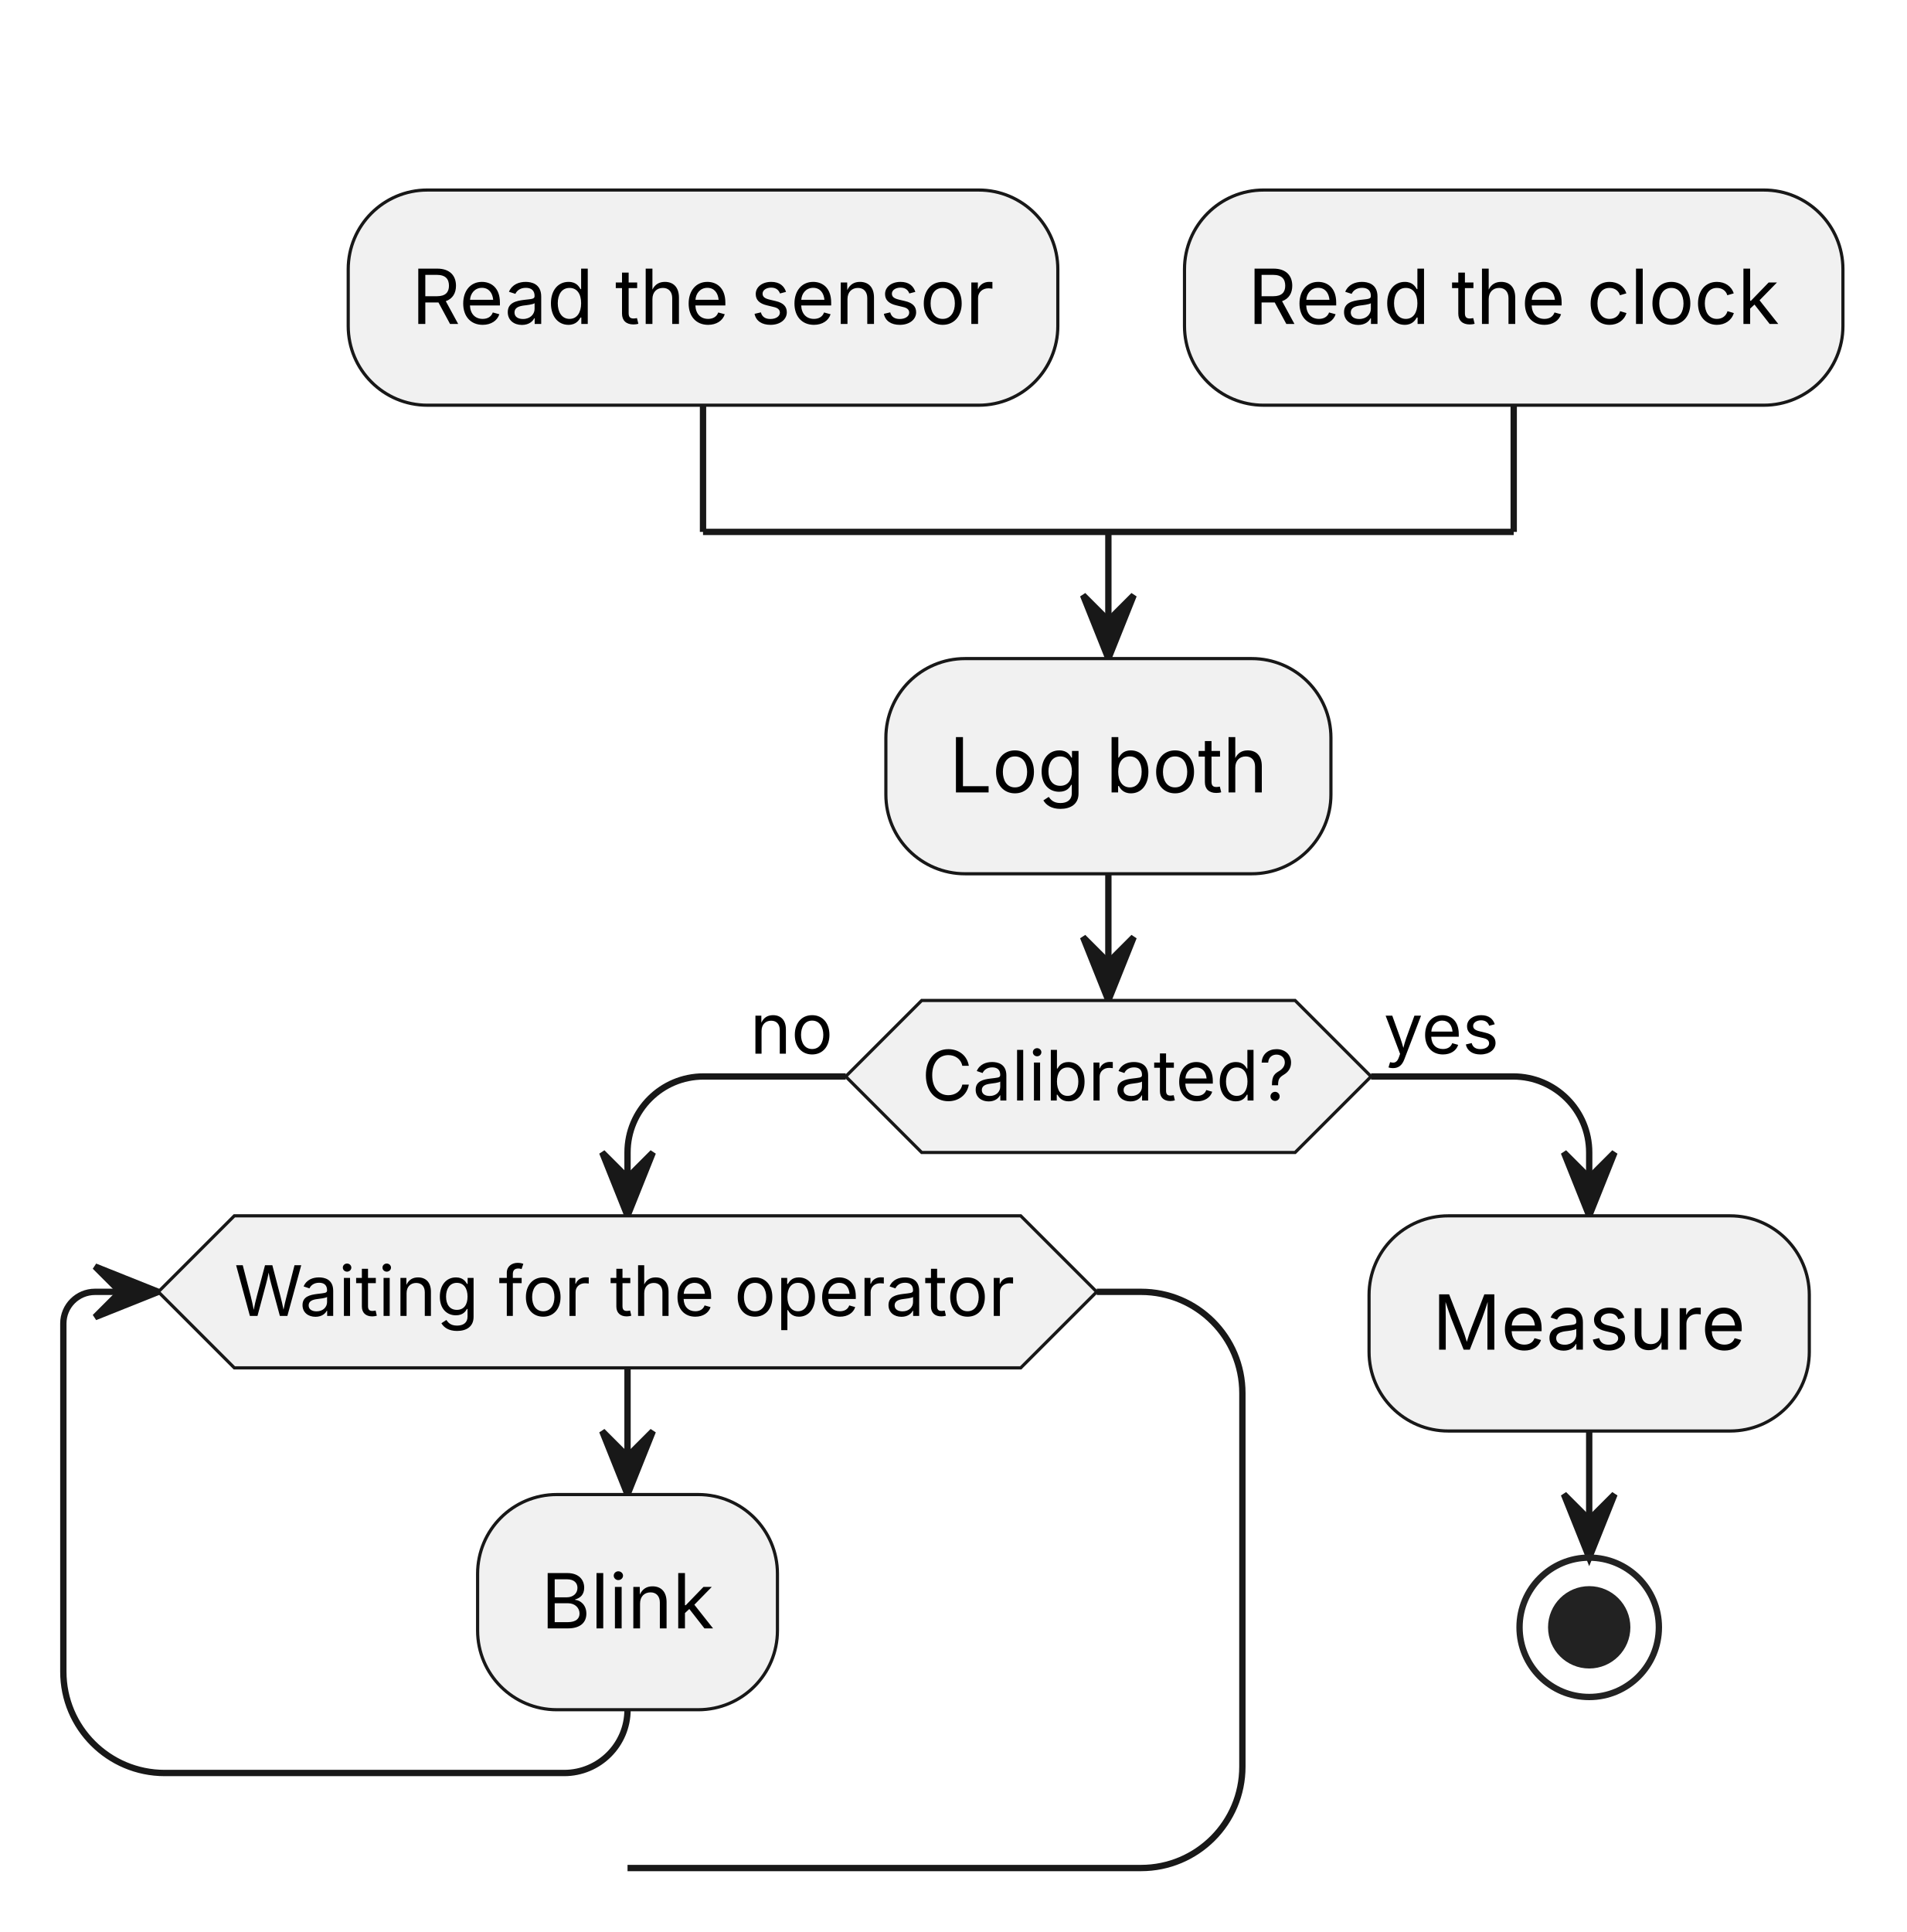
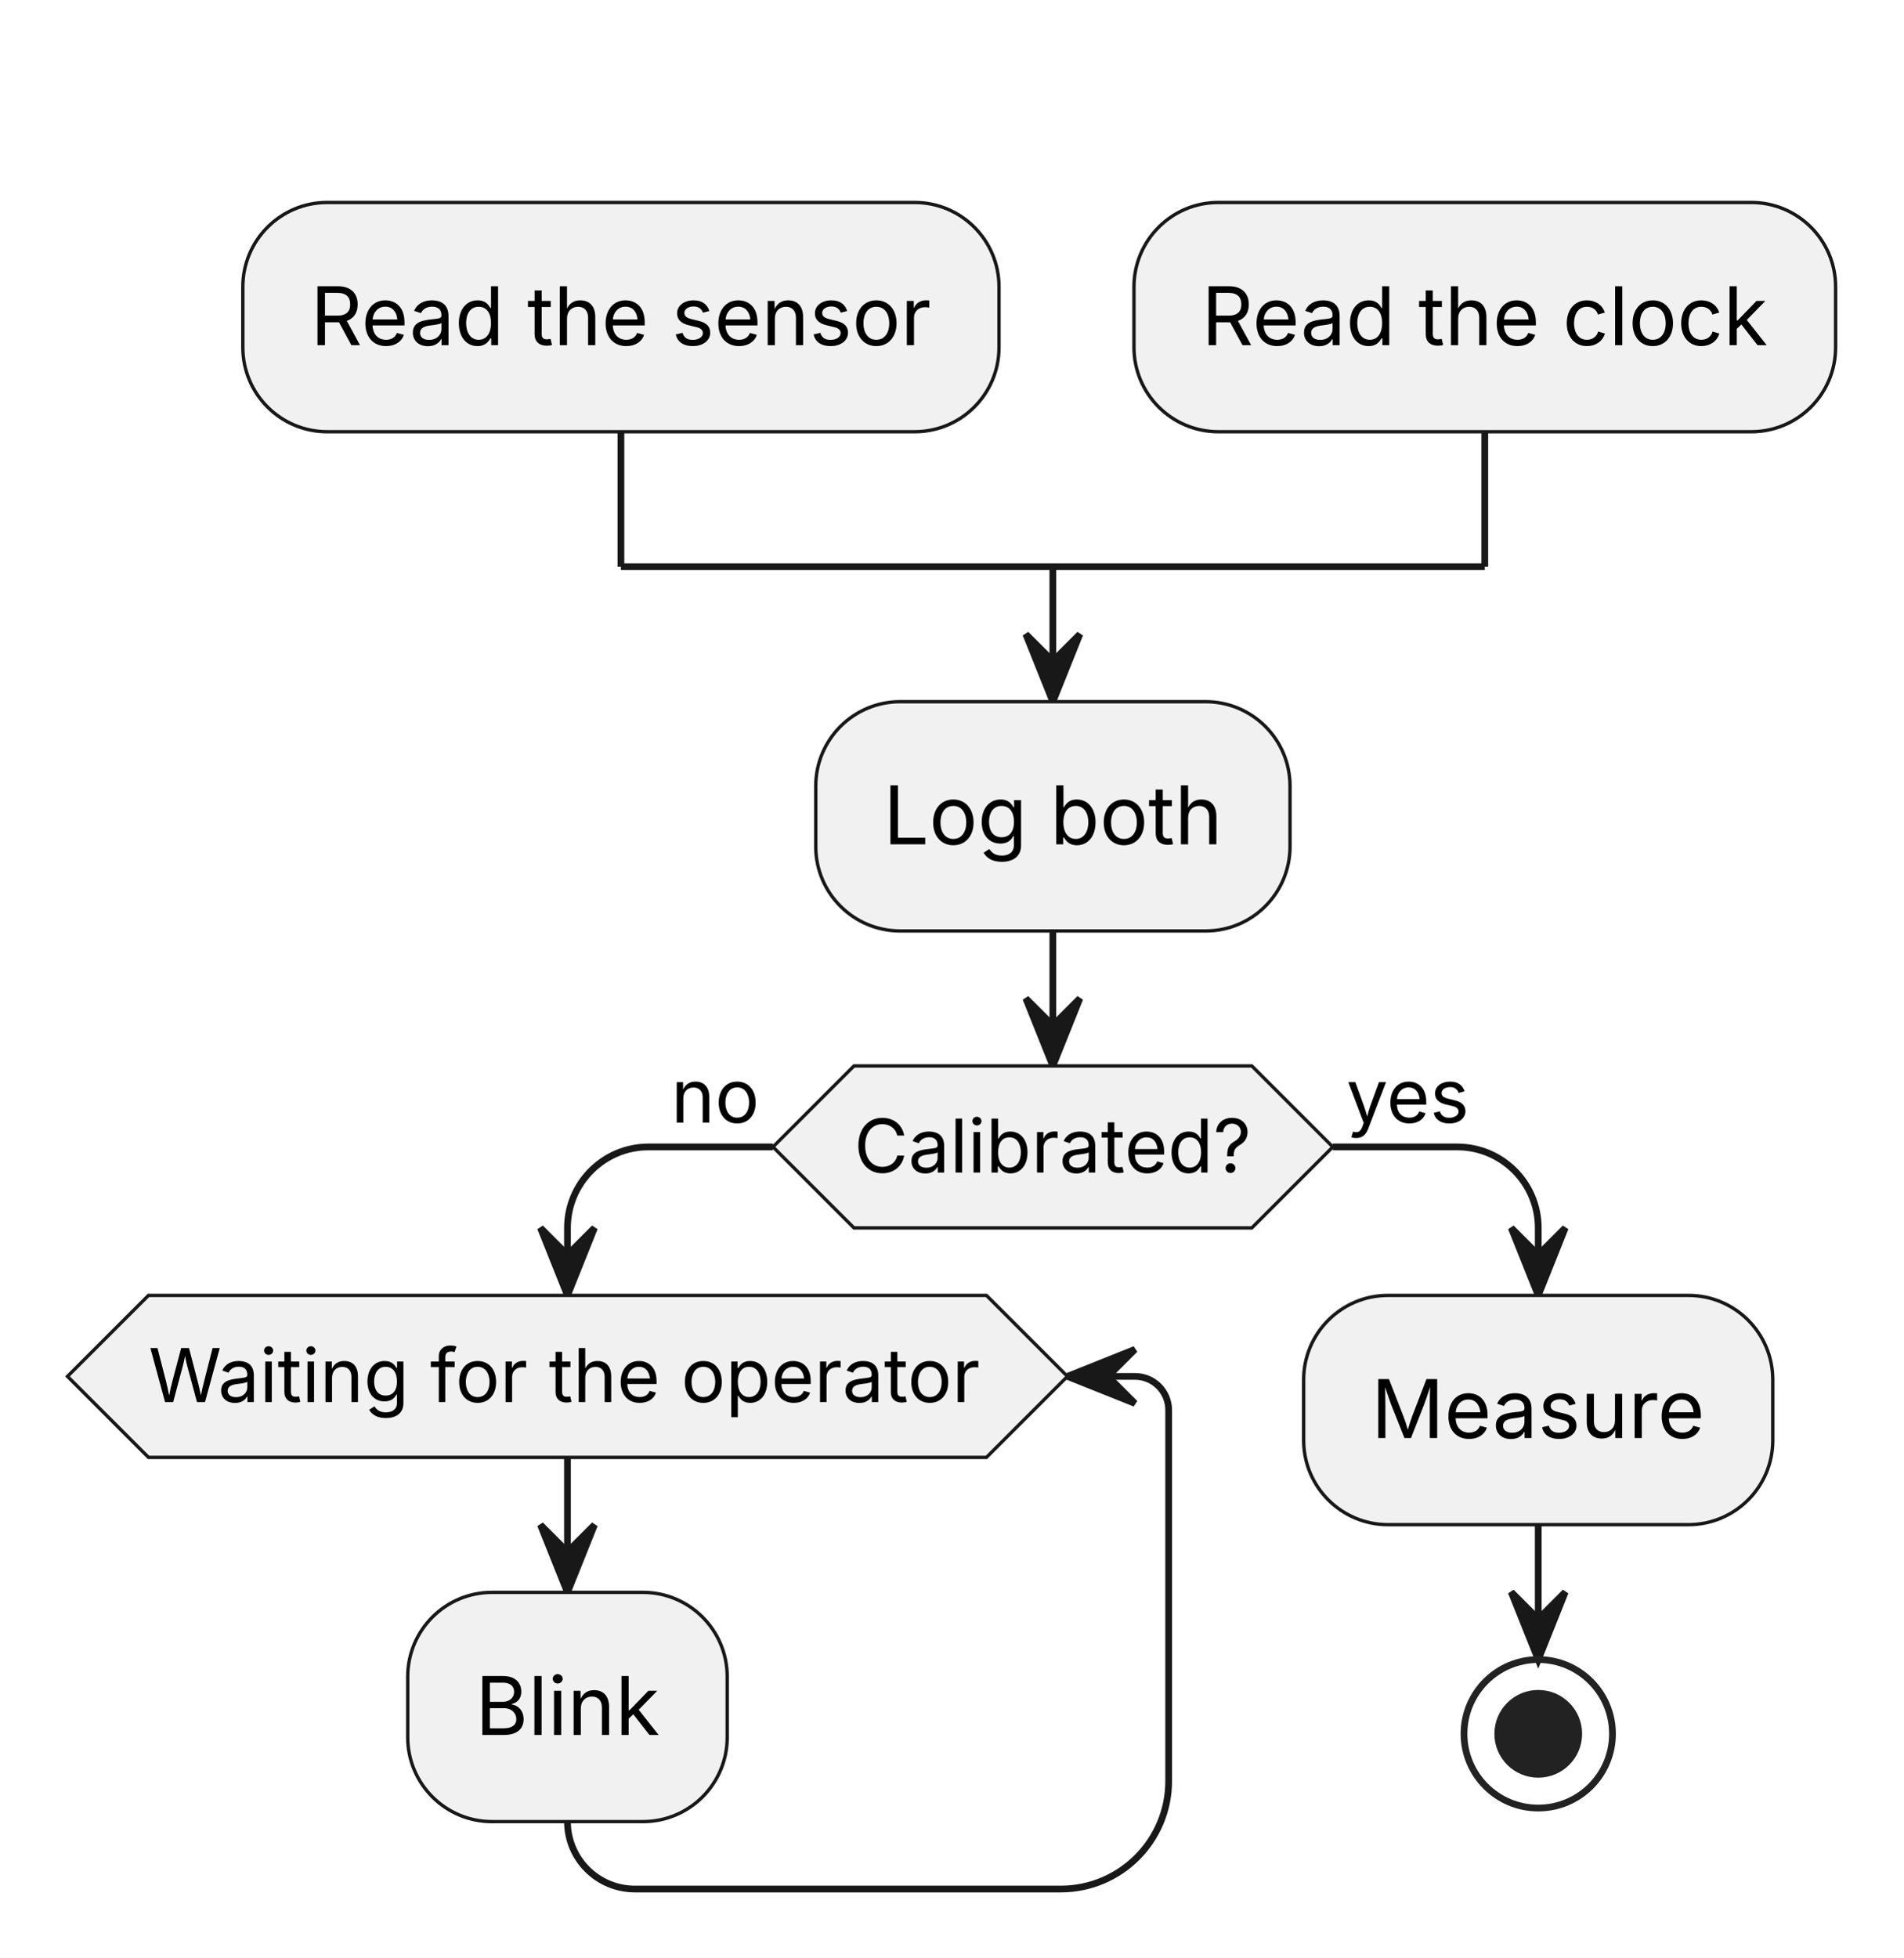
- <svg xmlns="http://www.w3.org/2000/svg" width="301" height="305" viewBox="0 0 301 305">
-   <g transform="translate(44.98,10)">
+ <svg xmlns="http://www.w3.org/2000/svg" width="282" height="290" viewBox="0 0 282 290">
+   <g transform="translate(25.98,10)">
    <g>
      <line x1="66.02" y1="73.97" x2="194.02" y2="73.97" fill="none" stroke="#181818" stroke-width="1" />
    </g>
    <g id="lines">
      <polyline points="66.02,53.97 66.02,73.97" fill="none" stroke="#181818" stroke-width="1" />
      <polyline points="194.02,53.97 194.02,73.97" fill="none" stroke="#181818" stroke-width="1" />
      <polyline points="130.02,73.97 130.02,93.97" fill="none" stroke="#181818" stroke-width="1" />
      <polygon points="126.02,83.97 130.02,93.97 134.02,83.97 130.02,87.97" fill="#181818" stroke="#181818" stroke-width="1" />
      <polyline points="130.02,127.94 130.02,147.94" fill="none" stroke="#181818" stroke-width="1" />
      <polygon points="126.02,137.94 130.02,147.94 134.02,137.94 130.02,141.94" fill="#181818" stroke="#181818" stroke-width="1" />
-       <path d="M88.55,159.94 L66.1,159.94 C59.47,159.94 54.1,165.31 54.1,171.94 L54.1,181.94" fill="none" stroke="#181818" stroke-width="1" />
-       <polygon points="50.1,171.94 54.1,181.94 58.1,171.94 54.1,175.94" fill="#181818" stroke="#181818" stroke-width="1" />
-       <path d="M171.5,159.94 L193.94,159.94 C200.57,159.94 205.94,165.31 205.94,171.94 L205.94,181.94" fill="none" stroke="#181818" stroke-width="1" />
-       <polygon points="201.94,171.94 205.94,181.94 209.94,171.94 205.94,175.94" fill="#181818" stroke="#181818" stroke-width="1" />
-       <polyline points="54.1,205.94 54.1,225.94" fill="none" stroke="#181818" stroke-width="1" />
-       <polygon points="50.1,215.94 54.1,225.94 58.1,215.94 54.1,219.94" fill="#181818" stroke="#181818" stroke-width="1" />
-       <path d="M54.1,259.9 L54.1,259.9 C54.1,265.43 49.62,269.9 44.1,269.9 L-18.98,269.9 C-27.82,269.9 -34.98,262.74 -34.98,253.9 L-34.98,198.94 C-34.98,196.17 -32.74,193.94 -29.98,193.94 L-19.98,193.94" fill="none" stroke="#181818" stroke-width="1" />
-       <polygon points="-29.98,197.94 -19.98,193.94 -29.98,189.94 -25.98,193.94" fill="#181818" stroke="#181818" stroke-width="1" />
-       <path d="M128.18,193.94 L135.18,193.94 C144.02,193.94 151.18,201.1 151.18,209.94 L151.18,268.9 C151.18,277.74 144.02,284.9 135.18,284.9 L54.1,284.9" fill="none" stroke="#181818" stroke-width="1" />
-       <polyline points="205.94,215.9 205.94,235.9" fill="none" stroke="#181818" stroke-width="1" />
-       <polygon points="201.94,225.9 205.94,235.9 209.94,225.9 205.94,229.9" fill="#181818" stroke="#181818" stroke-width="1" />
+       <path d="M88.55,159.94 L70.1,159.94 C63.47,159.94 58.1,165.31 58.1,171.94 L58.1,181.94" fill="none" stroke="#181818" stroke-width="1" />
+       <polygon points="54.1,171.94 58.1,181.94 62.1,171.94 58.1,175.94" fill="#181818" stroke="#181818" stroke-width="1" />
+       <path d="M171.5,159.94 L189.94,159.94 C196.57,159.94 201.94,165.31 201.94,171.94 L201.94,181.94" fill="none" stroke="#181818" stroke-width="1" />
+       <polygon points="197.94,171.94 201.94,181.94 205.94,171.94 201.94,175.94" fill="#181818" stroke="#181818" stroke-width="1" />
+       <polyline points="58.1,205.94 58.1,225.94" fill="none" stroke="#181818" stroke-width="1" />
+       <polygon points="54.1,215.94 58.1,225.94 62.1,215.94 58.1,219.94" fill="#181818" stroke="#181818" stroke-width="1" />
+       <path d="M58.1,259.9 L58.1,259.9 C58.1,265.43 62.58,269.9 68.1,269.9 L131.18,269.9 C140.02,269.9 147.18,262.74 147.18,253.9 L147.18,198.94 C147.18,196.17 144.95,193.94 142.18,193.94 L132.18,193.94" fill="none" stroke="#181818" stroke-width="1" />
+       <polygon points="142.18,189.94 132.18,193.94 142.18,197.94 138.18,193.94" fill="#181818" stroke="#181818" stroke-width="1" />
+       <polyline points="201.94,215.9 201.94,235.9" fill="none" stroke="#181818" stroke-width="1" />
+       <polygon points="197.94,225.9 201.94,235.9 205.94,225.9 201.94,229.9" fill="#181818" stroke="#181818" stroke-width="1" />
    </g>
    <g>
      <rect x="10" y="20" width="112.04" height="33.97" rx="12.5" ry="12.5" fill="#F1F1F1" stroke="#181818" stroke-width="0.5" />
      <text font-family="Inter, Arial, Liberation Sans, Arimo, Helvetica, Nimbus Sans, sans-serif" xml:space="preserve">
        <tspan x="20" y="41.14" font-size="12" fill="#000000" textLength="92.04" lengthAdjust="spacing">Read the sensor</tspan>
      </text>
      <rect x="142.04" y="20" width="103.96" height="33.97" rx="12.5" ry="12.5" fill="#F1F1F1" stroke="#181818" stroke-width="0.5" />
      <text font-family="Inter, Arial, Liberation Sans, Arimo, Helvetica, Nimbus Sans, sans-serif" xml:space="preserve">
        <tspan x="152.04" y="41.14" font-size="12" fill="#000000" textLength="83.96" lengthAdjust="spacing">Read the clock</tspan>
      </text>
      <rect x="94.89" y="93.97" width="70.27" height="33.97" rx="12.5" ry="12.5" fill="#F1F1F1" stroke="#181818" stroke-width="0.5" />
      <text font-family="Inter, Arial, Liberation Sans, Arimo, Helvetica, Nimbus Sans, sans-serif" xml:space="preserve">
        <tspan x="104.89" y="115.1" font-size="12" fill="#000000" textLength="50.27" lengthAdjust="spacing">Log both</tspan>
      </text>
      <polygon points="88.55,159.94 100.55,147.94 159.5,147.94 171.5,159.94 159.5,171.94 100.55,171.94" fill="#F1F1F1" stroke="#181818" stroke-width="0.5" />
      <text font-family="Inter, Arial, Liberation Sans, Arimo, Helvetica, Nimbus Sans, sans-serif" xml:space="preserve">
        <tspan x="100.55" y="163.74" font-size="11" fill="#000000" textLength="58.95" lengthAdjust="spacing">Calibrated?</tspan>
      </text>
      <text font-family="Inter, Arial, Liberation Sans, Arimo, Helvetica, Nimbus Sans, sans-serif" xml:space="preserve">
        <tspan x="73.45" y="156.34" font-size="11" fill="#000000" textLength="13.1" lengthAdjust="spacing">no</tspan>
      </text>
      <text font-family="Inter, Arial, Liberation Sans, Arimo, Helvetica, Nimbus Sans, sans-serif" xml:space="preserve">
        <tspan x="173.5" y="156.34" font-size="11" fill="#000000" textLength="18.4" lengthAdjust="spacing">yes</tspan>
      </text>
-       <polygon points="-19.98,193.94 -7.98,181.94 116.18,181.94 128.18,193.94 116.18,205.94 -7.98,205.94" fill="#F1F1F1" stroke="#181818" stroke-width="0.5" />
+       <polygon points="-15.98,193.94 -3.98,181.94 120.18,181.94 132.18,193.94 120.18,205.94 -3.98,205.94" fill="#F1F1F1" stroke="#181818" stroke-width="0.5" />
      <text font-family="Inter, Arial, Liberation Sans, Arimo, Helvetica, Nimbus Sans, sans-serif" xml:space="preserve">
-         <tspan x="-7.98" y="197.74" font-size="11" fill="#000000" textLength="124.17" lengthAdjust="spacing">Waiting for the operator</tspan>
+         <tspan x="-3.98" y="197.74" font-size="11" fill="#000000" textLength="124.17" lengthAdjust="spacing">Waiting for the operator</tspan>
      </text>
-       <rect x="30.43" y="225.94" width="47.34" height="33.97" rx="12.5" ry="12.5" fill="#F1F1F1" stroke="#181818" stroke-width="0.5" />
+       <rect x="34.43" y="225.94" width="47.34" height="33.97" rx="12.5" ry="12.5" fill="#F1F1F1" stroke="#181818" stroke-width="0.5" />
      <text font-family="Inter, Arial, Liberation Sans, Arimo, Helvetica, Nimbus Sans, sans-serif" xml:space="preserve">
-         <tspan x="40.43" y="247.07" font-size="12" fill="#000000" textLength="27.34" lengthAdjust="spacing">Blink</tspan>
+         <tspan x="44.43" y="247.07" font-size="12" fill="#000000" textLength="27.34" lengthAdjust="spacing">Blink</tspan>
      </text>
-       <rect x="171.18" y="181.94" width="69.51" height="33.97" rx="12.5" ry="12.5" fill="#F1F1F1" stroke="#181818" stroke-width="0.5" />
+       <rect x="167.18" y="181.94" width="69.51" height="33.97" rx="12.5" ry="12.5" fill="#F1F1F1" stroke="#181818" stroke-width="0.5" />
      <text font-family="Inter, Arial, Liberation Sans, Arimo, Helvetica, Nimbus Sans, sans-serif" xml:space="preserve">
-         <tspan x="181.18" y="203.07" font-size="12" fill="#000000" textLength="49.51" lengthAdjust="spacing">Measure</tspan>
+         <tspan x="177.18" y="203.07" font-size="12" fill="#000000" textLength="49.51" lengthAdjust="spacing">Measure</tspan>
      </text>
-       <ellipse cx="205.94" cy="246.9" rx="11" ry="11" fill="none" stroke="#222222" stroke-width="1" />
-       <ellipse cx="205.94" cy="246.9" rx="6" ry="6" fill="#222222" stroke="#222222" stroke-width="1" />
+       <ellipse cx="201.94" cy="246.9" rx="11" ry="11" fill="none" stroke="#222222" stroke-width="1" />
+       <ellipse cx="201.94" cy="246.9" rx="6" ry="6" fill="#222222" stroke="#222222" stroke-width="1" />
    </g>
  </g>
</svg>
